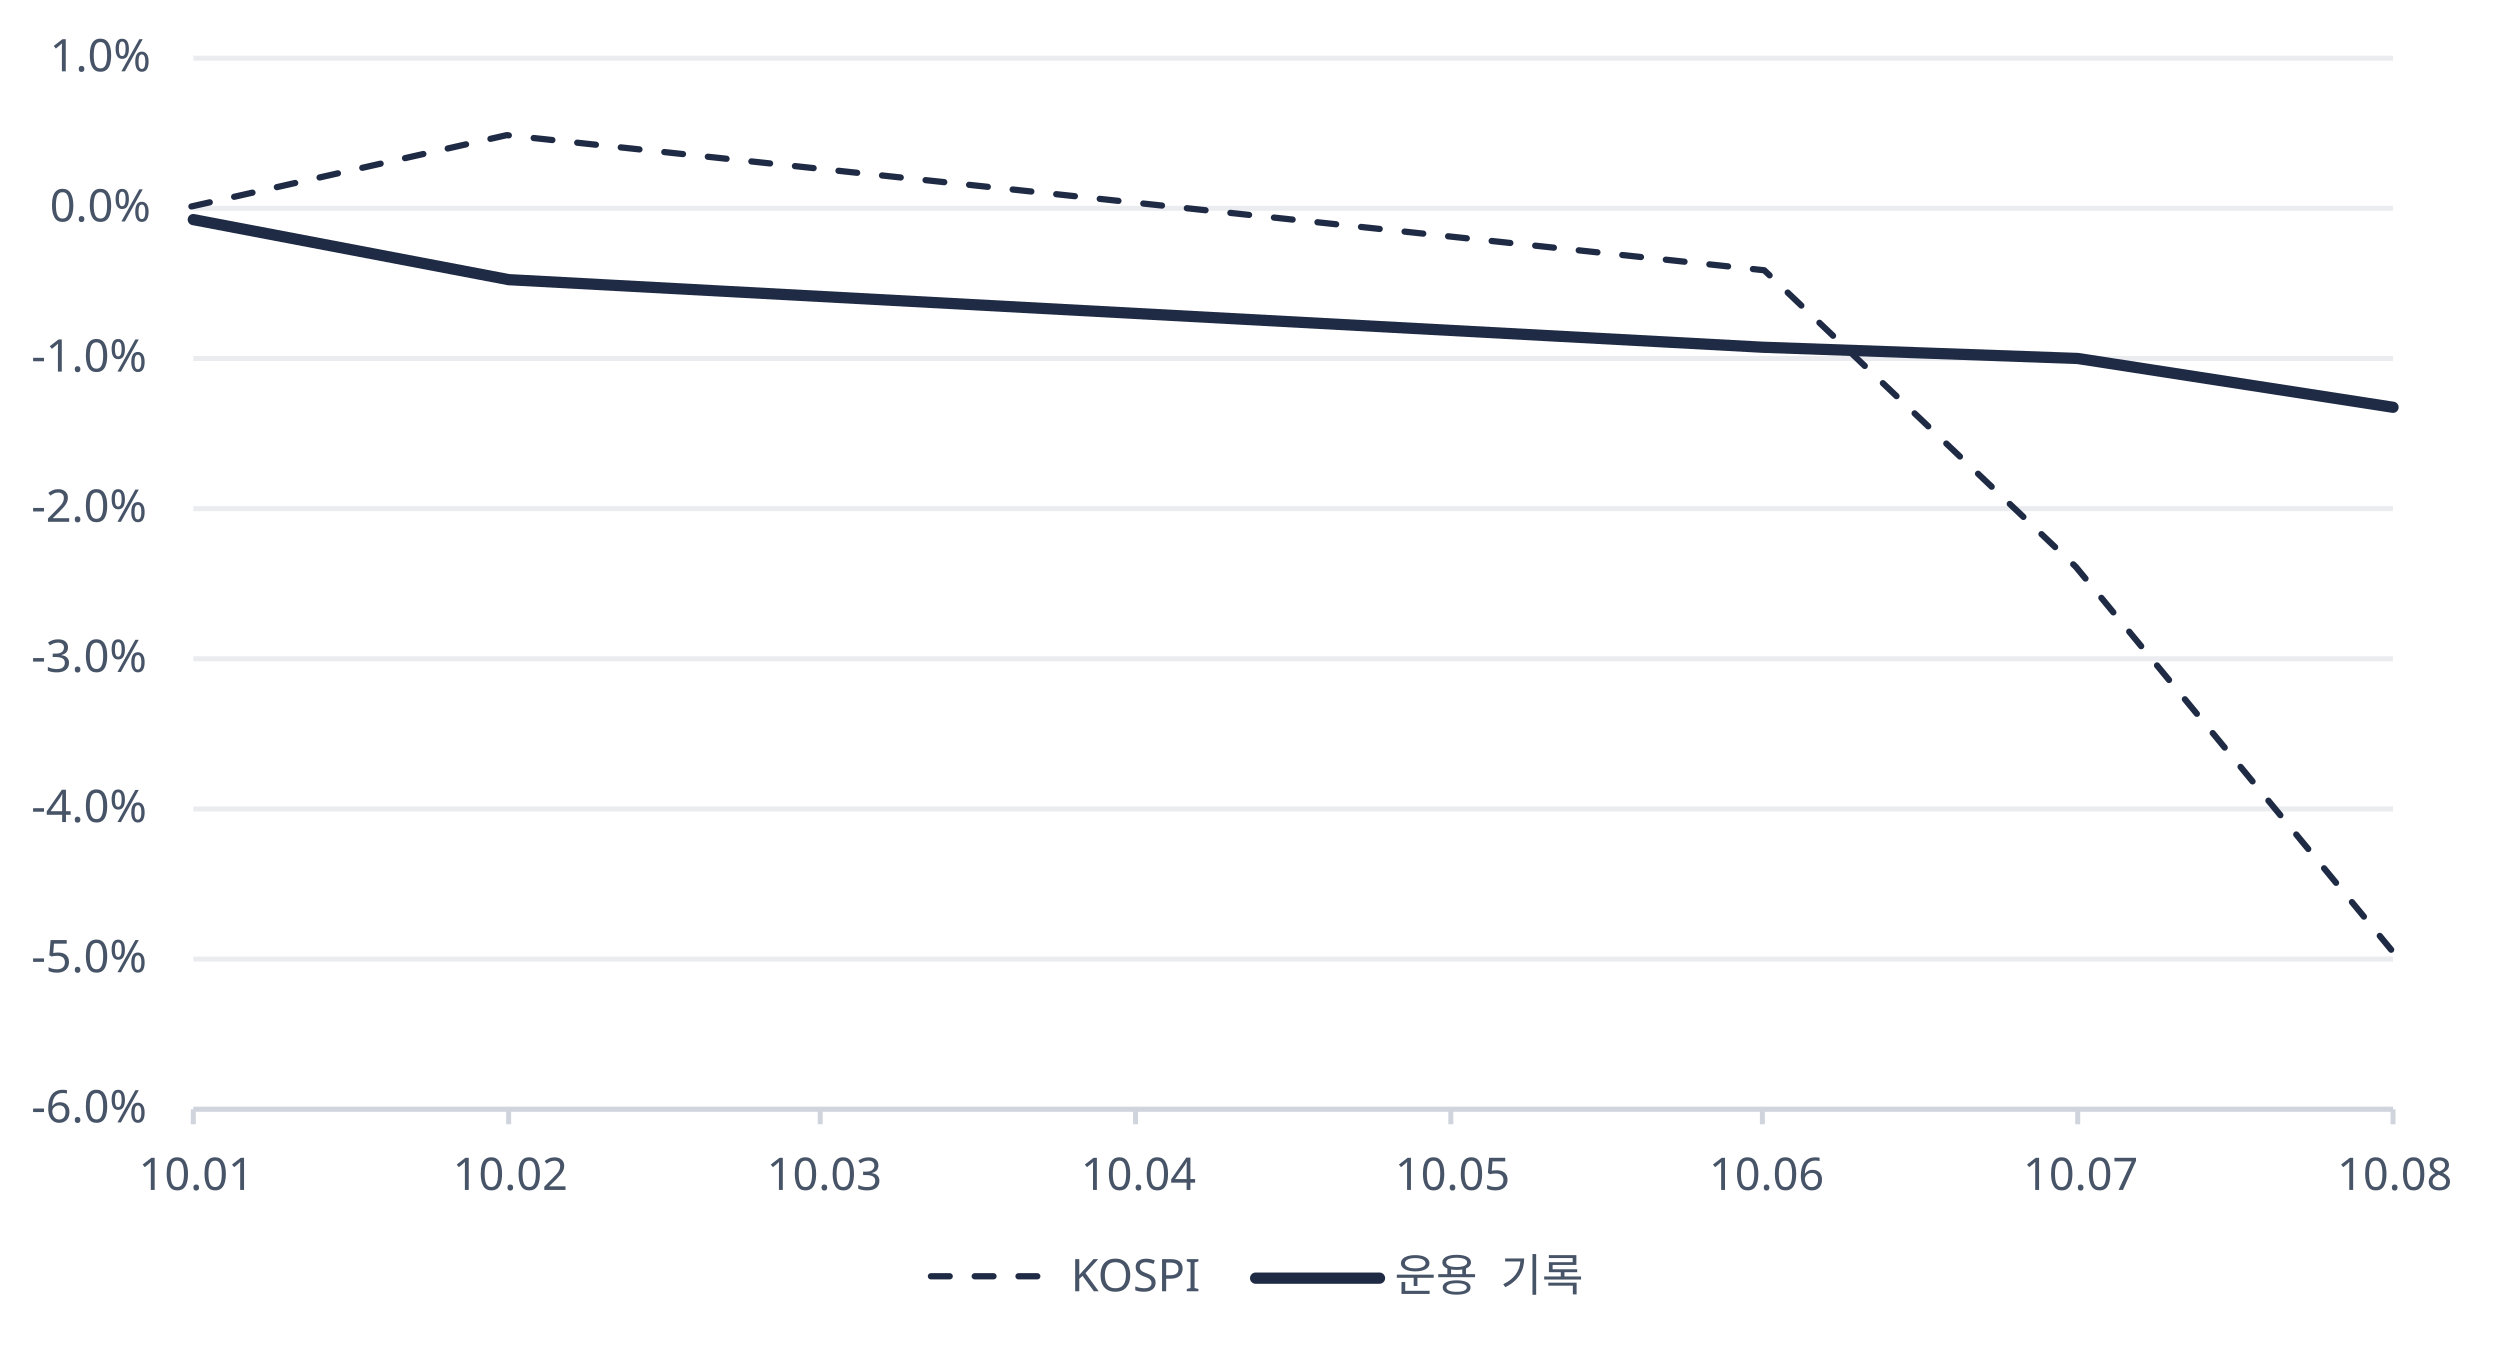
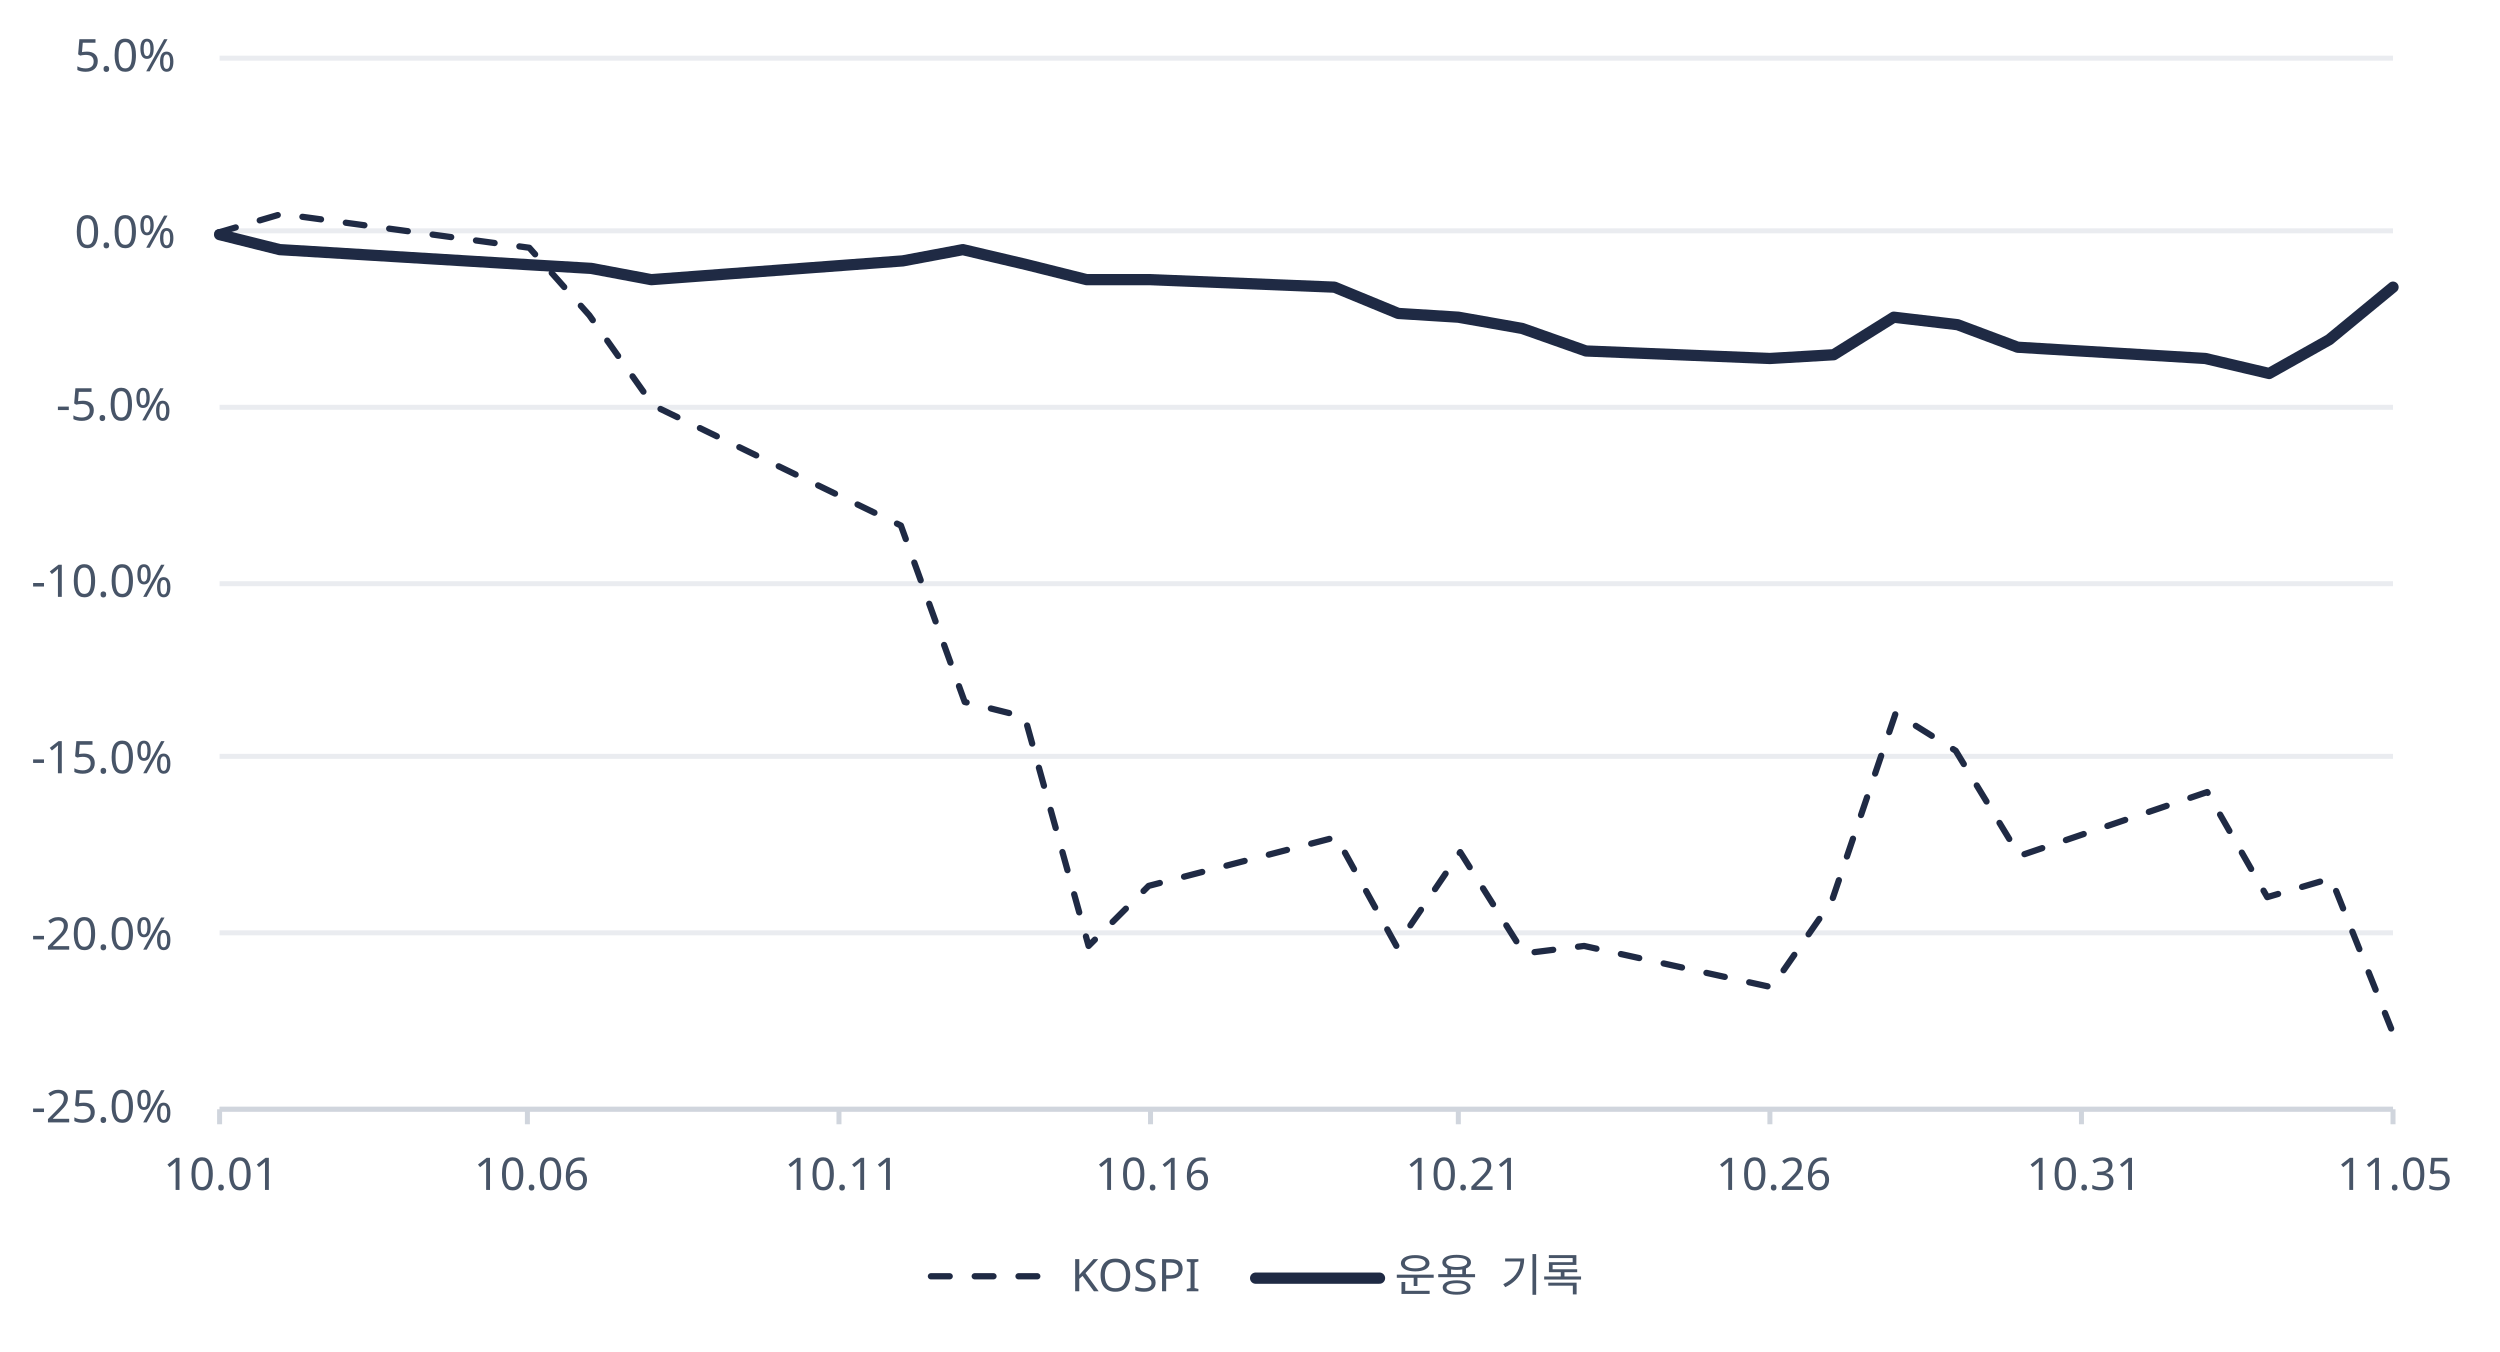
<svg xmlns="http://www.w3.org/2000/svg" width="666" height="360" xml:space="preserve" overflow="hidden">
  <defs>
    <clipPath id="clip0">
      <rect x="364" y="13" width="666" height="360" />
    </clipPath>
  </defs>
  <g clip-path="url(#clip0)" transform="translate(-364 -13)">
    <g>
-       <path d="M415.5 308.5 1001.5 308.5M415.5 268.5 1001.5 268.5M415.5 228.5 1001.5 228.5M415.5 188.5 1001.5 188.5M415.5 148.5 1001.5 148.5M415.5 108.5 1001.5 108.5M415.5 68.5 1001.5 68.5M415.5 28.5 1001.5 28.5" stroke="#EAECF0" stroke-width="1.333" stroke-linejoin="round" stroke-miterlimit="10" fill="none" />
+       <path d="M422.5 308.5 1001.5 308.5M422.5 261.5 1001.5 261.5M422.5 214.5 1001.5 214.5M422.5 168.5 1001.5 168.5M422.5 121.5 1001.5 121.5M422.5 74.5 1001.5 74.5M422.5 28.5 1001.5 28.5" stroke="#EAECF0" stroke-width="1.333" stroke-linejoin="round" stroke-miterlimit="10" fill="none" />
    </g>
    <g>
-       <path d="M415.5 308.5 1001.5 308.5" stroke="#D0D5DD" stroke-width="1.333" stroke-linejoin="round" stroke-miterlimit="10" fill="none" fill-rule="evenodd" />
+       <path d="M422.5 308.5 1001.5 308.5" stroke="#D0D5DD" stroke-width="1.333" stroke-linejoin="round" stroke-miterlimit="10" fill="none" fill-rule="evenodd" />
    </g>
    <g>
-       <path d="M415.5 308.5 415.5 312.5M499.5 308.5 499.5 312.5M582.5 308.5 582.5 312.5M666.5 308.5 666.5 312.5M750.5 308.5 750.5 312.5M833.5 308.5 833.5 312.5M917.5 308.5 917.5 312.5M1001.5 308.5 1001.5 312.5" stroke="#D0D5DD" stroke-width="1.333" stroke-linejoin="round" stroke-miterlimit="10" fill="none" />
+       <path d="M422.5 308.5 422.5 312.5M504.5 308.5 504.5 312.5M587.5 308.5 587.5 312.5M670.5 308.5 670.5 312.5M752.5 308.5 752.5 312.5M835.5 308.5 835.5 312.5M918.5 308.5 918.5 312.5M1001.5 308.5 1001.5 312.5" stroke="#D0D5DD" stroke-width="1.333" stroke-linejoin="round" stroke-miterlimit="10" fill="none" />
    </g>
    <g>
-       <path d="M415 68 499 49 834 85 917 164 1001 266" stroke="#1F2A44" stroke-width="1.667" stroke-linecap="round" stroke-linejoin="round" stroke-miterlimit="10" stroke-dasharray="5 6.667" fill="none" />
+       <path d="M422 75 439 70 505 79 521 97 538 121 604 153 621 200 637 204 654 265 670 249 720 236 736 265 753 240 770 267 786 265 836 276 852 253 869 203 885 213 902 241 952 224 968 252 985 247 1001 287" stroke="#1F2A44" stroke-width="1.667" stroke-linecap="round" stroke-linejoin="round" stroke-miterlimit="10" stroke-dasharray="5 6.667" fill="none" />
    </g>
    <g>
-       <path d="M415.5 71.5 499.5 87.5 833.5 105.5 917.5 108.5 1001.5 121.5" stroke="#1F2A44" stroke-width="3" stroke-linecap="round" stroke-linejoin="round" stroke-miterlimit="10" fill="none" />
+       <path d="M422.5 75.5 438.5 79.5 504.5 83.5 521.5 84.5 537.5 87.5 604.5 82.5 620.5 79.5 637.5 83.5 653.5 87.5 670.5 87.5 719.5 89.5 736.5 96.5 752.5 97.5 769.5 100.5 786.5 106.5 835.5 108.5 852.5 107.5 868.5 97.5 885.5 99.5 901.5 105.5 951.5 108.5 968.5 112.5 984.5 103.5 1001.5 89.5" stroke="#1F2A44" stroke-width="3" stroke-linecap="round" stroke-linejoin="round" stroke-miterlimit="10" fill="none" />
    </g>
    <g>
-       <text fill="#475467" font-family="Malgun Gothic,Malgun Gothic_MSFontService,sans-serif" font-weight="400" font-size="12" transform="translate(372.333 312)">-6.0%</text>
+       <text fill="#475467" font-family="Malgun Gothic,Malgun Gothic_MSFontService,sans-serif" font-weight="400" font-size="12" transform="translate(372.333 312)">-25.0%</text>
    </g>
    <g>
-       <text fill="#475467" font-family="Malgun Gothic,Malgun Gothic_MSFontService,sans-serif" font-weight="400" font-size="12" transform="translate(372.333 272)">-5.0%</text>
+       <text fill="#475467" font-family="Malgun Gothic,Malgun Gothic_MSFontService,sans-serif" font-weight="400" font-size="12" transform="translate(372.333 266)">-20.0%</text>
    </g>
    <g>
-       <text fill="#475467" font-family="Malgun Gothic,Malgun Gothic_MSFontService,sans-serif" font-weight="400" font-size="12" transform="translate(372.333 232)">-4.0%</text>
+       <text fill="#475467" font-family="Malgun Gothic,Malgun Gothic_MSFontService,sans-serif" font-weight="400" font-size="12" transform="translate(372.333 219)">-15.0%</text>
    </g>
    <g>
-       <text fill="#475467" font-family="Malgun Gothic,Malgun Gothic_MSFontService,sans-serif" font-weight="400" font-size="12" transform="translate(372.333 192)">-3.0%</text>
+       <text fill="#475467" font-family="Malgun Gothic,Malgun Gothic_MSFontService,sans-serif" font-weight="400" font-size="12" transform="translate(372.333 172)">-10.0%</text>
    </g>
    <g>
-       <text fill="#475467" font-family="Malgun Gothic,Malgun Gothic_MSFontService,sans-serif" font-weight="400" font-size="12" transform="translate(372.333 152)">-2.0%</text>
+       <text fill="#475467" font-family="Malgun Gothic,Malgun Gothic_MSFontService,sans-serif" font-weight="400" font-size="12" transform="translate(378.94 125)">-5.0%</text>
    </g>
    <g>
-       <text fill="#475467" font-family="Malgun Gothic,Malgun Gothic_MSFontService,sans-serif" font-weight="400" font-size="12" transform="translate(372.333 112)">-1.0%</text>
+       <text fill="#475467" font-family="Malgun Gothic,Malgun Gothic_MSFontService,sans-serif" font-weight="400" font-size="12" transform="translate(383.86 79)">0.0%</text>
    </g>
    <g>
-       <text fill="#475467" font-family="Malgun Gothic,Malgun Gothic_MSFontService,sans-serif" font-weight="400" font-size="12" transform="translate(377.253 72)">0.0%</text>
+       <text fill="#475467" font-family="Malgun Gothic,Malgun Gothic_MSFontService,sans-serif" font-weight="400" font-size="12" transform="translate(383.86 32)">5.0%</text>
    </g>
    <g>
-       <text fill="#475467" font-family="Malgun Gothic,Malgun Gothic_MSFontService,sans-serif" font-weight="400" font-size="12" transform="translate(377.253 32)">1.0%</text>
+       <text fill="#475467" font-family="Malgun Gothic,Malgun Gothic_MSFontService,sans-serif" font-weight="400" font-size="12" transform="translate(407.547 330)">10.01</text>
    </g>
    <g>
-       <text fill="#475467" font-family="Malgun Gothic,Malgun Gothic_MSFontService,sans-serif" font-weight="400" font-size="12" transform="translate(400.94 330)">10.01</text>
+       <text fill="#475467" font-family="Malgun Gothic,Malgun Gothic_MSFontService,sans-serif" font-weight="400" font-size="12" transform="translate(490.271 330)">10.06</text>
    </g>
    <g>
-       <text fill="#475467" font-family="Malgun Gothic,Malgun Gothic_MSFontService,sans-serif" font-weight="400" font-size="12" transform="translate(484.608 330)">10.02</text>
+       <text fill="#475467" font-family="Malgun Gothic,Malgun Gothic_MSFontService,sans-serif" font-weight="400" font-size="12" transform="translate(572.994 330)">10.11</text>
    </g>
    <g>
-       <text fill="#475467" font-family="Malgun Gothic,Malgun Gothic_MSFontService,sans-serif" font-weight="400" font-size="12" transform="translate(568.275 330)">10.03</text>
+       <text fill="#475467" font-family="Malgun Gothic,Malgun Gothic_MSFontService,sans-serif" font-weight="400" font-size="12" transform="translate(655.718 330)">10.16</text>
    </g>
    <g>
-       <text fill="#475467" font-family="Malgun Gothic,Malgun Gothic_MSFontService,sans-serif" font-weight="400" font-size="12" transform="translate(651.943 330)">10.04</text>
+       <text fill="#475467" font-family="Malgun Gothic,Malgun Gothic_MSFontService,sans-serif" font-weight="400" font-size="12" transform="translate(738.442 330)">10.21</text>
    </g>
    <g>
-       <text fill="#475467" font-family="Malgun Gothic,Malgun Gothic_MSFontService,sans-serif" font-weight="400" font-size="12" transform="translate(735.61 330)">10.05</text>
+       <text fill="#475467" font-family="Malgun Gothic,Malgun Gothic_MSFontService,sans-serif" font-weight="400" font-size="12" transform="translate(821.166 330)">10.26</text>
    </g>
    <g>
-       <text fill="#475467" font-family="Malgun Gothic,Malgun Gothic_MSFontService,sans-serif" font-weight="400" font-size="12" transform="translate(819.278 330)">10.06</text>
+       <text fill="#475467" font-family="Malgun Gothic,Malgun Gothic_MSFontService,sans-serif" font-weight="400" font-size="12" transform="translate(903.89 330)">10.31</text>
    </g>
    <g>
-       <text fill="#475467" font-family="Malgun Gothic,Malgun Gothic_MSFontService,sans-serif" font-weight="400" font-size="12" transform="translate(902.946 330)">10.07</text>
-     </g>
-     <g>
-       <text fill="#475467" font-family="Malgun Gothic,Malgun Gothic_MSFontService,sans-serif" font-weight="400" font-size="12" transform="translate(986.613 330)">10.08</text>
+       <text fill="#475467" font-family="Malgun Gothic,Malgun Gothic_MSFontService,sans-serif" font-weight="400" font-size="12" transform="translate(986.613 330)">11.05</text>
    </g>
    <g>
      <path d="M612 353 646 353" stroke="#1F2A44" stroke-width="1.667" stroke-linecap="round" stroke-linejoin="round" stroke-miterlimit="10" stroke-dasharray="5 6.667" fill="none" fill-rule="evenodd" />
    </g>
    <g>
      <text fill="#475467" font-family="Malgun Gothic,Malgun Gothic_MSFontService,sans-serif" font-weight="400" font-size="12" transform="translate(649.267 357)">KOSPI</text>
    </g>
    <g>
      <path d="M698.5 353.5 731.5 353.5" stroke="#1F2A44" stroke-width="3" stroke-linecap="round" stroke-linejoin="round" stroke-miterlimit="10" fill="none" fill-rule="evenodd" />
    </g>
    <g>
      <text fill="#475467" font-family="Malgun Gothic,Malgun Gothic_MSFontService,sans-serif" font-weight="400" font-size="12" transform="translate(735.513 357)">운용</text>
    </g>
    <g>
      <text fill="#475467" font-family="Malgun Gothic,Malgun Gothic_MSFontService,sans-serif" font-weight="400" font-size="12" transform="translate(763.733 357)">기록</text>
    </g>
  </g>
</svg>
